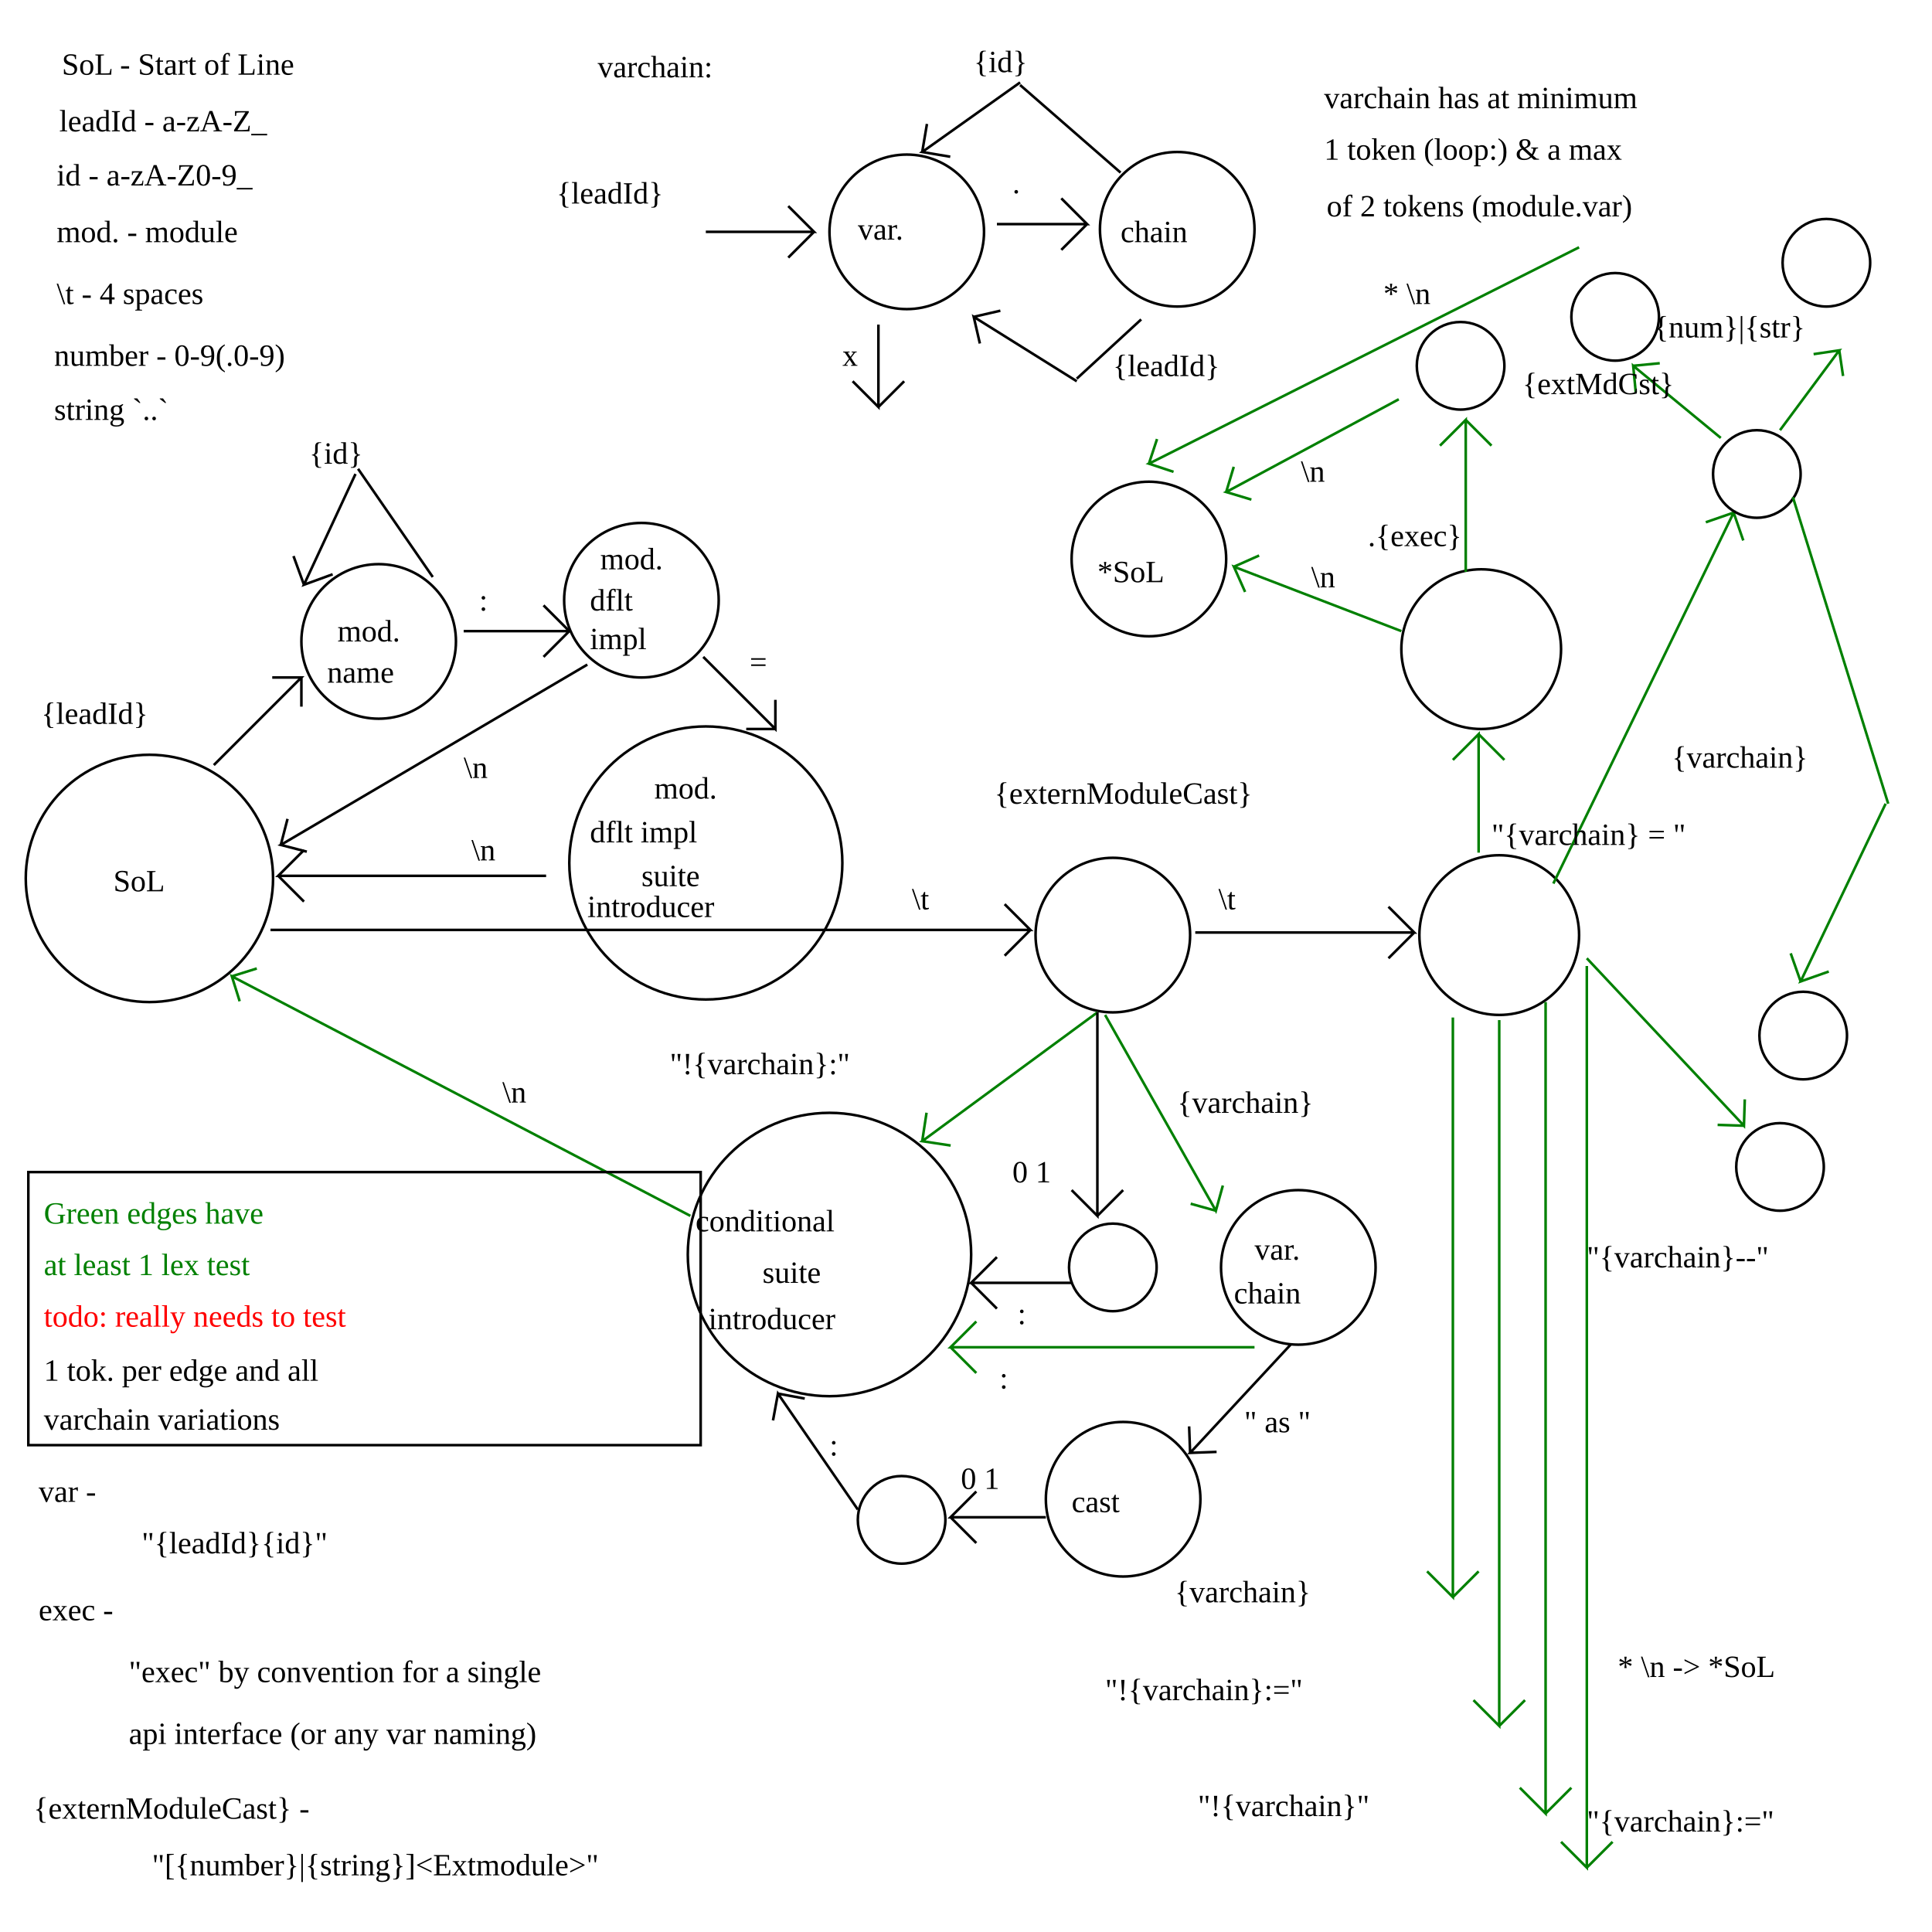
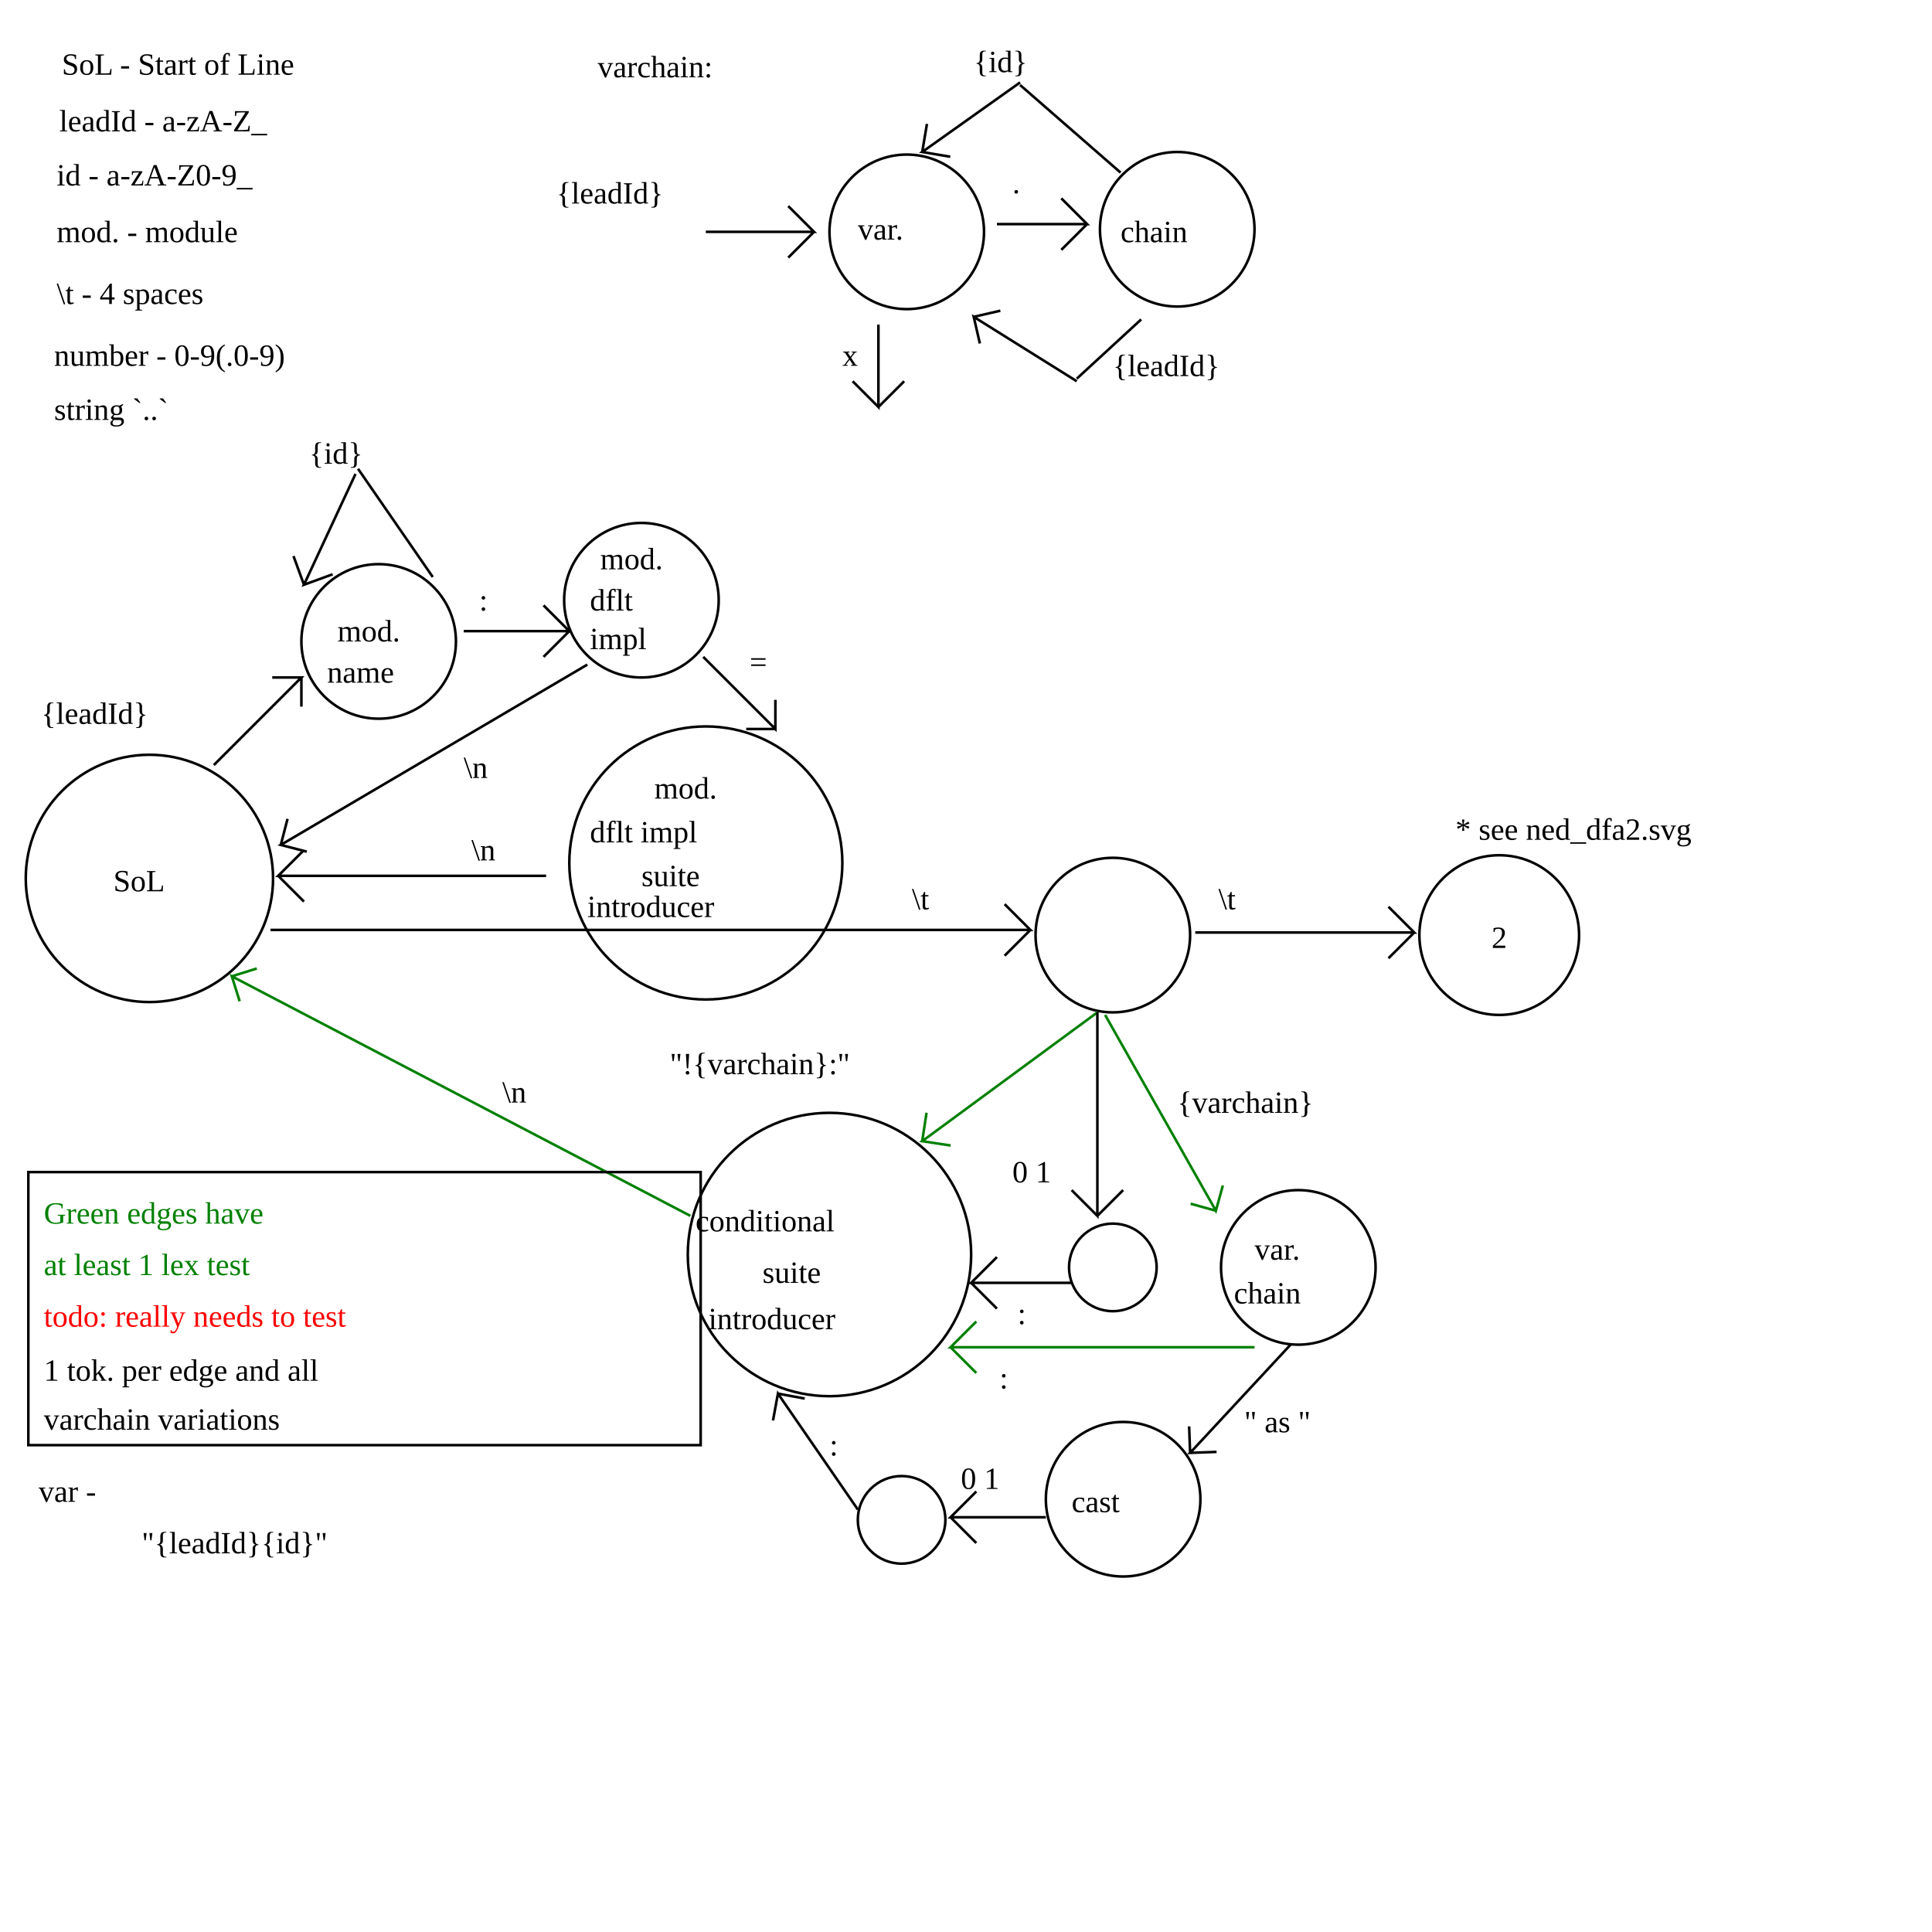
<svg xmlns="http://www.w3.org/2000/svg" version="1.1" width="750" height="750" viewBox="0,0,750,750">
  <circle cx="58" cy="341" r="48" fill="transparent" stroke="black" stroke-width="1" id="circle1" />
  <text x="44" y="346" fill="black" id="text1">SoL</text>
  <text x="24" y="29" fill="black" id="text2">SoL - Start of Line</text>
  <text x="333" y="93" fill="black" id="text3">var.</text>
  <circle cx="352" cy="90" r="30" fill="transparent" stroke="black" stroke-width="1" id="circle2" />
  <text x="232" y="30" fill="black" id="text4">varchain:</text>
  <polyline points="387 87 422 87 412 77 422 87 412 97" stroke="black" fill="transparent" stroke-width="1" id="polyline1" />
  <text x="435" y="94" fill="black" id="text5">chain</text>
  <circle cx="457" cy="89" r="30" fill="transparent" stroke="black" stroke-width="1" id="circle3" />
  <text x="393" y="75" fill="black" id="text6">.</text>
  <line x1="418" y1="147" x2="443" y2="124" stroke="black" stroke-width="1" id="line1" />
  <polyline points="418 148 378 123 380.386 133.341 378 123 388.341 120.614" stroke="black" fill="transparent" stroke-width="1" id="polyline2" />
  <text x="432" y="146" fill="black" id="text7">{leadId}</text>
  <line x1="396" y1="33" x2="435" y2="67" stroke="black" stroke-width="1" id="line2" />
  <polyline points="396 32 358 59 368.886 60.842 358 59 359.842 48.114" stroke="black" fill="transparent" stroke-width="1" id="polyline3" />
  <text x="378" y="28" fill="black" id="text8">{id}</text>
  <text x="23" y="51" fill="black" id="text9">leadId - a-zA-Z_</text>
  <text x="22" y="72" fill="black" id="text10">id - a-zA-Z0-9_</text>
  <polyline points="274 90 316 90 306 80 316 90 306 100" stroke="black" fill="transparent" stroke-width="1" id="polyline4" />
  <text x="216" y="79" fill="black" id="text11">{leadId}</text>
  <polyline points="341 126 341 158 331 148 341 158 351 148" stroke="black" fill="transparent" stroke-width="1" id="polyline5" />
  <text x="327" y="142" fill="black" id="text12">x</text>
  <polyline points="83 297 117 263 105.686 263 117 263 117 274.314" stroke="black" fill="transparent" stroke-width="1" id="polyline6" />
  <text x="16" y="281" fill="black" id="text13">{leadId}</text>
  <text x="131" y="249" fill="black" id="text14">mod.</text>
  <circle cx="147" cy="249" r="30" fill="transparent" stroke="black" stroke-width="1" id="circle4" />
  <text x="22" y="94" fill="black" id="text15">mod. - module</text>
  <text x="127" y="265" fill="black" id="text16">name</text>
  <line x1="139" y1="182" x2="168" y2="224" stroke="black" stroke-width="1" id="line3" />
  <text x="120" y="180" fill="black" id="text17">{id}</text>
  <polyline points="138 184 118 227 129.137 222.934 118 227 113.934 215.863" stroke="black" fill="transparent" stroke-width="1" id="polyline7" />
  <polyline points="180 245 221 245 211 235 221 245 211 255" stroke="black" fill="transparent" stroke-width="1" id="polyline8" />
  <text x="186" y="237" fill="black" id="text18">:</text>
  <circle cx="274" cy="335" r="53" fill="transparent" stroke="black" stroke-width="1" id="circle5" />
  <text x="229" y="327" fill="black" id="text19">dflt impl</text>
  <text x="254" y="310" fill="black" id="text20">mod.</text>
  <text x="249" y="344" fill="black" id="text21">suite</text>
  <text x="228" y="356" fill="black" id="text22">introducer</text>
  <text x="229" y="237" fill="black" id="text24">dflt</text>
  <text x="233" y="221" fill="black" id="text23">mod.</text>
  <circle cx="249" cy="233" r="30" fill="transparent" stroke="black" stroke-width="1" id="circle6" />
  <text x="229" y="252" fill="black" id="text25">impl</text>
  <polyline points="273 255 301 283 301 271.686 301 283 289.686 283" stroke="black" fill="transparent" stroke-width="1" id="polyline9" />
  <text x="291" y="261" fill="black" id="text26">=</text>
  <polyline points="228 258 109 328 119.107 330.62 109 328 111.62 317.893" stroke="black" fill="transparent" stroke-width="1" id="polyline10" />
  <text x="180" y="302" fill="black" id="text27">\n</text>
  <polyline points="212 340 108 340 118 330 108 340 118 350" stroke="black" fill="transparent" stroke-width="1" id="polyline11" />
  <text x="183" y="334" fill="black" id="text28">\n</text>
  <polyline points="105 361 400 361 390 351 400 361 390 371" stroke="black" fill="transparent" stroke-width="1" id="polyline12" />
  <text x="22" y="118" fill="black" id="text29">\t - 4 spaces</text>
  <text x="354" y="353" fill="black" id="text30">\t</text>
  <circle cx="432" cy="363" r="30" fill="transparent" stroke="black" stroke-width="1" id="circle7" />
  <polyline points="464 362 549 362 539 352 549 362 539 372" stroke="black" fill="transparent" stroke-width="1" id="polyline13" />
  <text x="473" y="353" fill="black" id="text31">\t</text>
  <circle cx="582" cy="363" r="31" fill="transparent" stroke="black" stroke-width="1" id="circle8" />
  <polyline points="426 393 358 443 369.043 444.685 358 443 359.685 431.957" stroke="green" fill="transparent" stroke-width="1" id="polyline14" />
  <polyline points="426 393 426 472 416 462 426 472 436 462" stroke="black" fill="transparent" stroke-width="1" id="polyline15" />
  <polyline points="429 394 472 470 474.713 460.216 472 470 462.216 467.287" stroke="green" fill="transparent" stroke-width="1" id="polyline16" />
  <circle cx="432" cy="492" r="17" fill="transparent" stroke="black" stroke-width="1" id="circle9" />
  <text x="393" y="459" fill="black" id="text35">0 1</text>
  <circle cx="322" cy="487" r="55" fill="transparent" stroke="black" stroke-width="1" id="circle10" />
  <text x="270" y="478" fill="black" id="text36">conditional</text>
  <text x="296" y="498" fill="black" id="text37">suite</text>
  <text x="275" y="516" fill="black" id="text38">introducer</text>
  <polyline points="268 472 90 379 93.039 388.689 90 379 99.689 375.961" stroke="green" fill="transparent" stroke-width="1" id="polyline17" />
  <polyline points="416 498 377 498 387 488 377 498 387 508" stroke="black" fill="transparent" stroke-width="1" id="polyline18" />
  <text x="395" y="514" fill="black" id="text39">:</text>
  <text x="260" y="417" fill="black" id="text40">"!{varchain}:"</text>
  <circle cx="504" cy="492" r="30" fill="transparent" stroke="black" stroke-width="1" id="circle11" />
  <text x="457" y="432" fill="black" id="text41">{varchain}</text>
  <text x="487" y="489" fill="black" id="text42">var.</text>
  <text x="479" y="506" fill="black" id="text43">chain</text>
-   <circle cx="436" cy="582" r="30" fill="transparent" stroke="black" stroke-width="1" />
+   <circle cx="436" cy="582" r="30" fill="transparent" stroke="black" stroke-width="1" id="circle20" />
  <text x="416" y="587" fill="black" id="text44">cast</text>
  <polyline points="501 522 462 564 472.28 563.619 462 564 461.619 553.72" stroke="black" fill="transparent" stroke-width="1" id="polyline19" />
  <text x="483" y="556" fill="black" id="text45">" as "</text>
-   <circle cx="350" cy="590" r="17" fill="transparent" stroke="black" stroke-width="1" />
+   <circle cx="350" cy="590" r="17" fill="transparent" stroke="black" stroke-width="1" id="circle21" />
  <polyline points="406 589 369 589 379 579 369 589 379 599" stroke="black" fill="transparent" stroke-width="1" id="polyline20" />
  <text x="373" y="578" fill="black" id="text46">0 1</text>
  <polyline points="333 586 302 541 300.084 551.401 302 541 312.401 542.916" stroke="black" fill="transparent" stroke-width="1" id="polyline21" />
  <text x="322" y="565" fill="black" id="text47">:</text>
  <text x="195" y="428" fill="black" id="text48">\n</text>
  <polyline points="487 523 369 523 379 513 369 523 379 533" stroke="green" fill="transparent" stroke-width="1" id="polyline22" />
  <text x="388" y="539" fill="black" id="text49">:</text>
-   <text x="514" y="42" fill="black" id="text50">varchain has at minimum</text>
-   <text x="514" y="62" fill="black" id="text51">1 token (loop:) &amp; a max</text>
-   <text x="515" y="84" fill="black" id="text52">of 2 tokens (module.var)</text>
-   <polyline points="582 396 582 670 572 660 582 670 592 660" stroke="green" fill="transparent" stroke-width="1" id="polyline23" />
-   <text x="429" y="660" fill="black" id="text53">"!{varchain}:="</text>
-   <polyline points="600 389 600 704 590 694 600 704 610 694" stroke="green" fill="transparent" stroke-width="1" id="polyline24" />
-   <text x="465" y="705" fill="black" id="text54">"!{varchain}"</text>
-   <polyline points="616 375 616 725 606 715 616 725 626 715" stroke="green" fill="transparent" stroke-width="1" id="polyline25" />
-   <text x="616" y="711" fill="black" id="text55">"{varchain}:="</text>
-   <polyline points="564 395 564 620 554 610 564 620 574 610" stroke="green" fill="transparent" stroke-width="1" id="polyline26" />
-   <text x="456" y="622" fill="black" id="text56">{varchain}</text>
-   <polyline points="574 331 574 285 564 295 574 285 584 295" stroke="green" fill="transparent" stroke-width="1" id="polyline27" />
  <text x="21" y="142" fill="black" id="text58">number - 0-9(.0-9)</text>
  <text x="21" y="163" fill="black" id="text59">string `..`</text>
-   <circle cx="575" cy="252" r="31" fill="transparent" stroke="black" stroke-width="1" id="circle12" />
-   <polyline points="544 245 479 220 483.351 229.791 479 220 488.791 215.649" stroke="green" fill="transparent" stroke-width="1" id="polyline28" />
-   <text x="509" y="228" fill="black" id="text60">\n</text>
-   <circle cx="446" cy="217" r="30" fill="transparent" stroke="black" stroke-width="1" id="circle13" />
-   <text x="426" y="226" fill="black" id="text61">*SoL</text>
-   <polyline points="569 222 569 163 559 173 569 163 579 173" stroke="green" fill="transparent" stroke-width="1" id="polyline29" />
-   <text x="531" y="212" fill="black" id="text62">.{exec}</text>
-   <text x="15" y="629" fill="black" id="text63">exec -</text>
-   <text x="50" y="677" fill="black" id="text64">api interface (or any var naming)</text>
-   <text x="50" y="653" fill="black" id="text65">"exec" by convention for a single</text>
-   <circle cx="567" cy="142" r="17" fill="transparent" stroke="black" stroke-width="1" id="circle14" />
-   <polyline points="543 155 476 191 485.783 193.945 476 191 478.945 181.217" stroke="green" fill="transparent" stroke-width="1" id="polyline30" />
-   <text x="505" y="187" fill="black" id="text66">\n</text>
-   <text x="628" y="651" fill="black" id="text67">* \n -&gt; *SoL</text>
-   <polyline points="603 343 673 199 662.191 202.738 673 199 676.738 209.809" stroke="green" fill="transparent" stroke-width="1" id="polyline31" />
-   <text x="579" y="328" fill="black" id="text68">"{varchain} = "</text>
-   <circle cx="682" cy="184" r="17" fill="transparent" stroke="black" stroke-width="1" id="circle15" />
-   <circle cx="709" cy="102" r="17" fill="transparent" stroke="black" stroke-width="1" id="circle16" />
-   <circle cx="627" cy="123" r="17" fill="transparent" stroke="black" stroke-width="1" id="circle19" />
-   <polyline points="668 170 634 142 634.998 152.315 634 142 644.315 141.002" stroke="green" fill="transparent" stroke-width="1" id="polyline32" />
-   <polyline points="691 167 714 136 704.039 137.476 714 136 715.476 145.961" stroke="green" fill="transparent" stroke-width="1" id="polyline33" />
-   <text x="13" y="706" fill="black" id="text69">{externModuleCast} -</text>
-   <text x="59" y="728" fill="black" id="text70">"[{number}|{string}]&lt;Extmodule&gt;"</text>
-   <text x="386" y="312" fill="black" id="text71">{externModuleCast}</text>
-   <text x="591" y="153" fill="black" id="text72">{extMdCst}</text>
-   <polyline points="613 96 446 180 455.565 183.163 446 180 449.163 170.435" stroke="green" fill="transparent" stroke-width="1" id="polyline34" />
-   <text x="537" y="118" fill="black" id="text73">* \n</text>
-   <text x="642" y="131" fill="black" id="text74">{num}|{str}</text>
-   <polyline points="732 312 699 381 709.928 377.143 699 381 695.143 370.072" stroke="green" fill="transparent" stroke-width="1" id="polyline35" />
-   <circle cx="700" cy="402" r="17" fill="transparent" stroke="black" stroke-width="1" id="circle17" />
-   <text x="649" y="298" fill="black" id="text75">{varchain}</text>
-   <polyline points="616 372 677 437 677.325 426.776 677 437 666.776 436.675" stroke="green" fill="transparent" stroke-width="1" id="polyline36" />
-   <text x="616" y="492" fill="black" id="text76">"{varchain}--"</text>
  <text x="15" y="583" fill="black" id="text77">var -</text>
  <text x="55" y="603" fill="black" id="text78">"{leadId}{id}"</text>
-   <circle cx="691" cy="453" r="17" fill="transparent" stroke="black" stroke-width="1" id="circle18" />
-   <line x1="696" y1="193" x2="733" y2="312" stroke="green" stroke-width="1" id="line4" />
  <text x="17" y="475" fill="green" id="text80">Green edges have</text>
  <text x="17" y="495" fill="green" id="text81">at least 1 lex test</text>
  <text x="17" y="515" fill="red" id="text82">todo: really needs to test</text>
  <text x="17" y="536" fill="black" id="text83">1 tok. per edge and all</text>
  <text x="17" y="555" fill="black" id="text84">varchain variations</text>
  <rect rx="0" ry="0" x="11" y="455" width="261" height="106" stroke="black" fill="transparent" stroke-width="1" id="rect1" />
+   <text x="565" y="326" fill="black" id="text85">* see ned_dfa2.svg</text>
+   <text x="579" y="368" fill="black" id="text86">2</text>
</svg>
